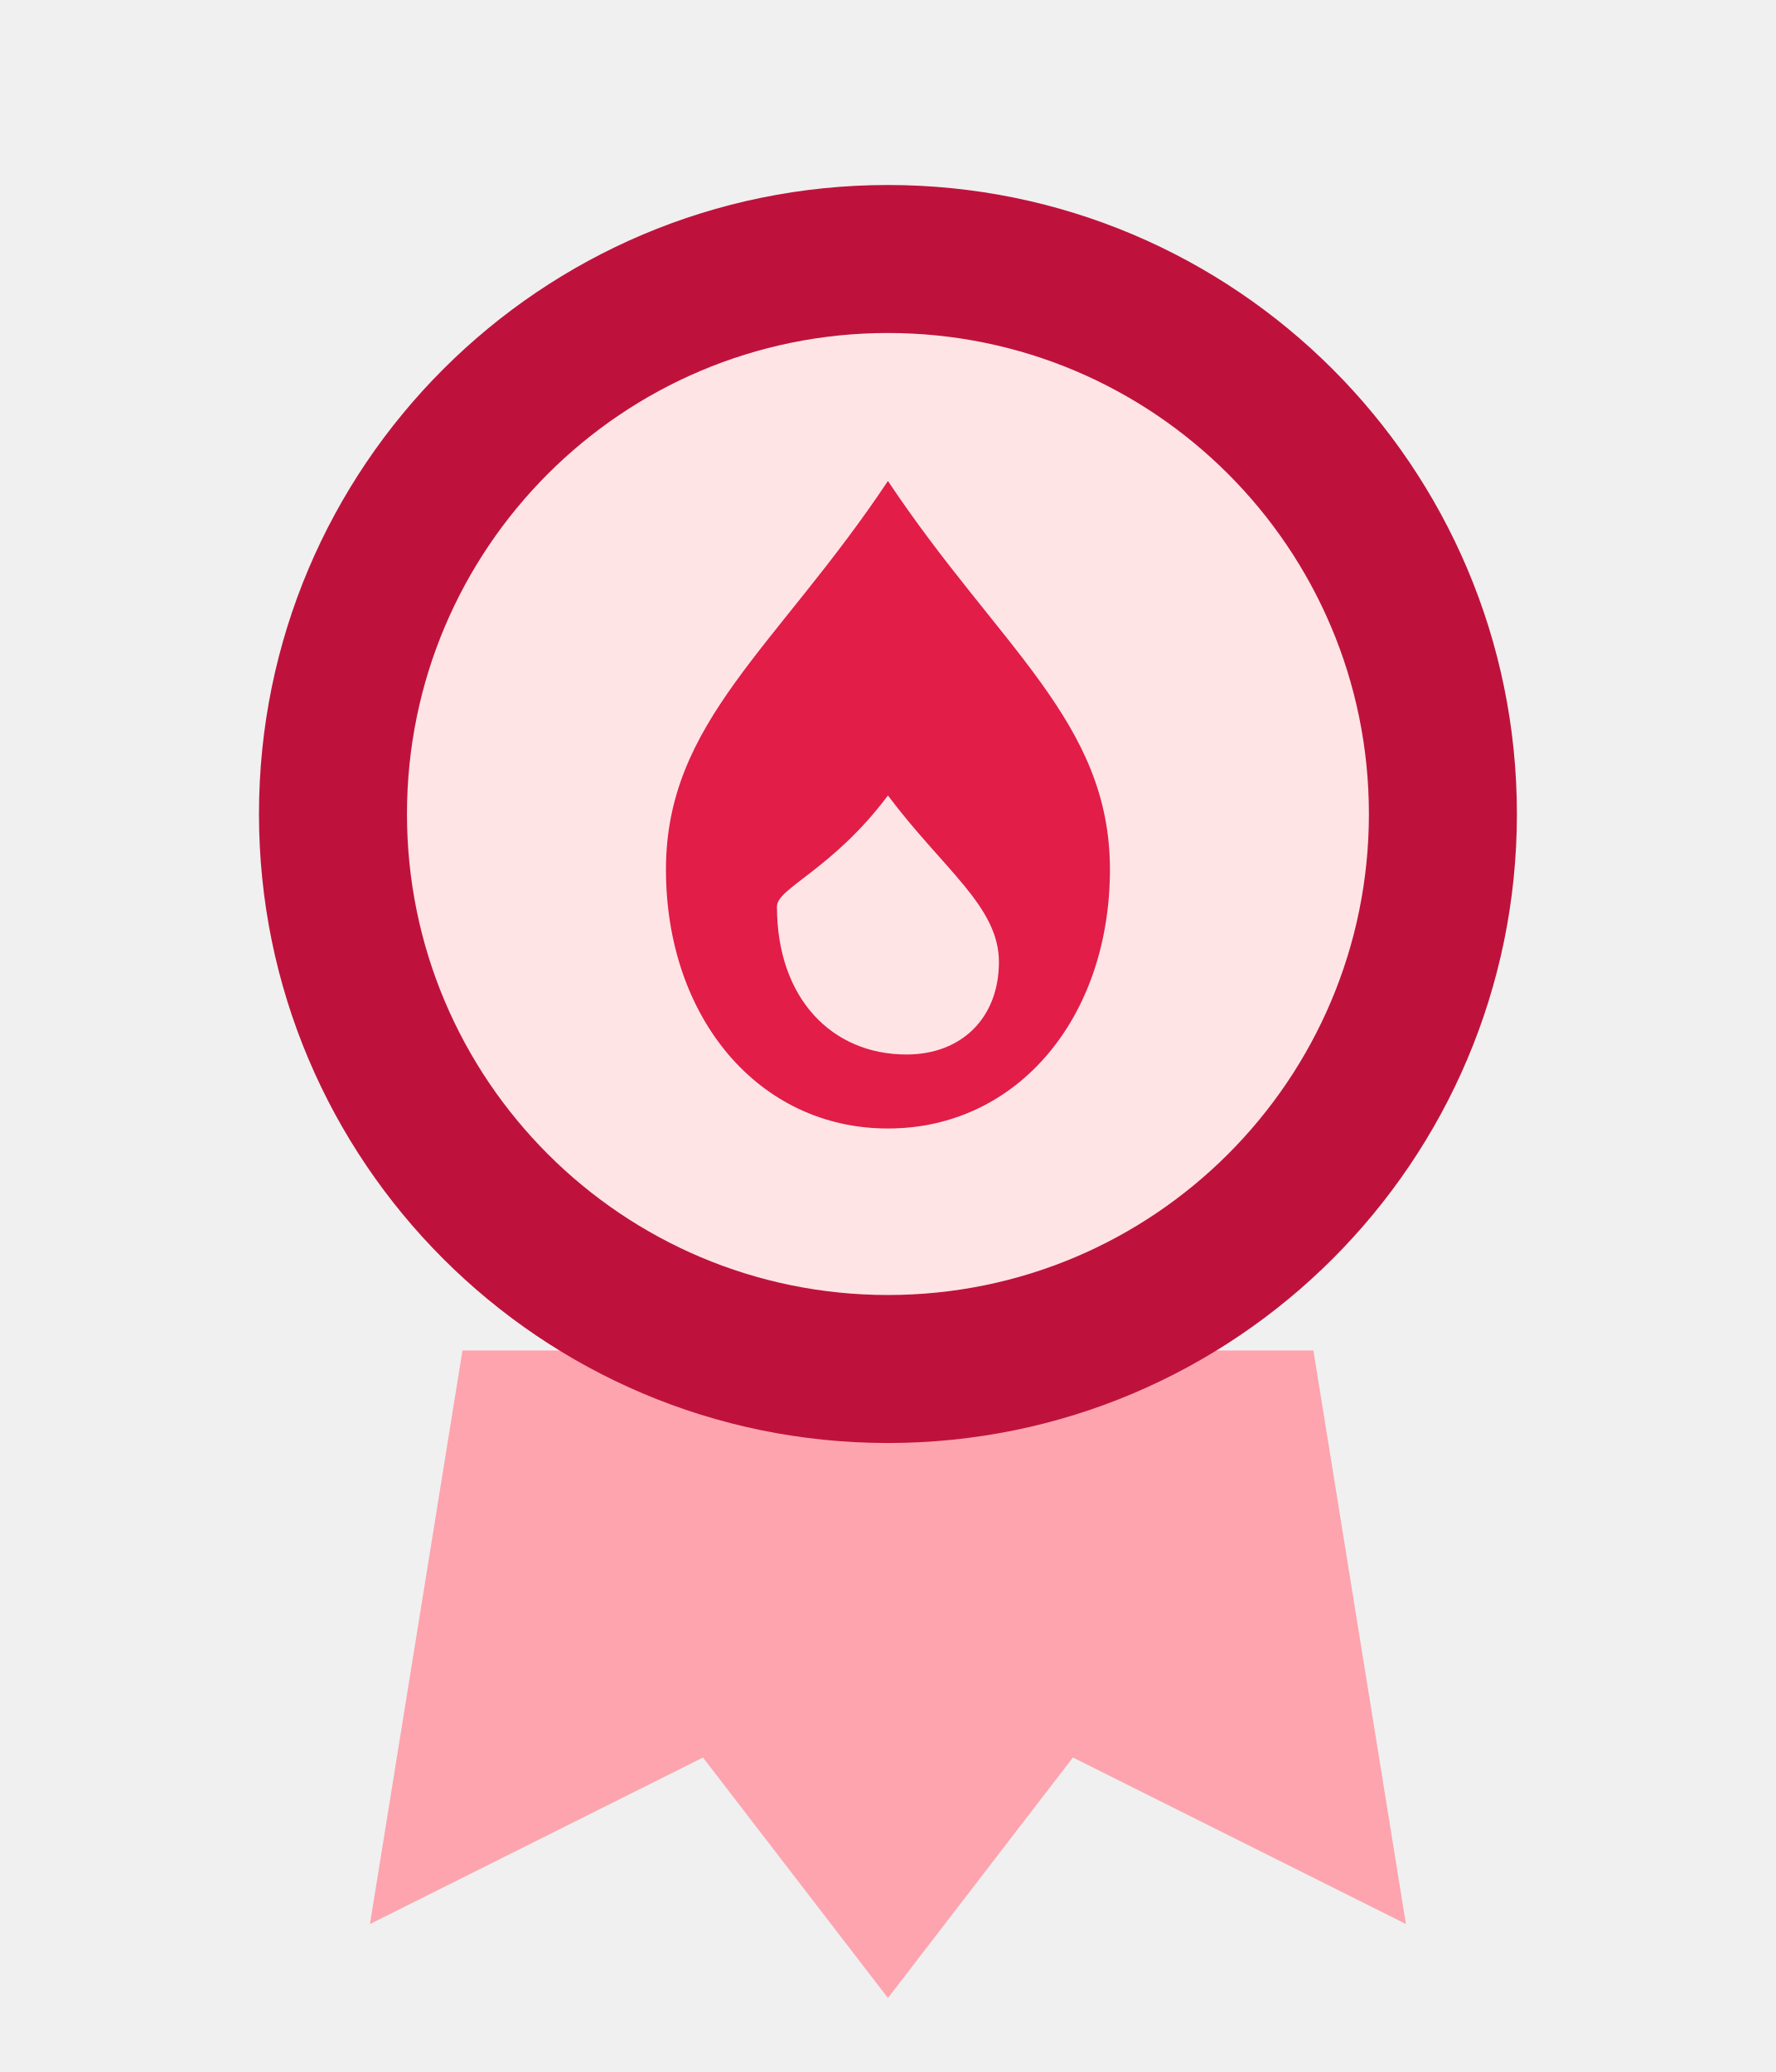
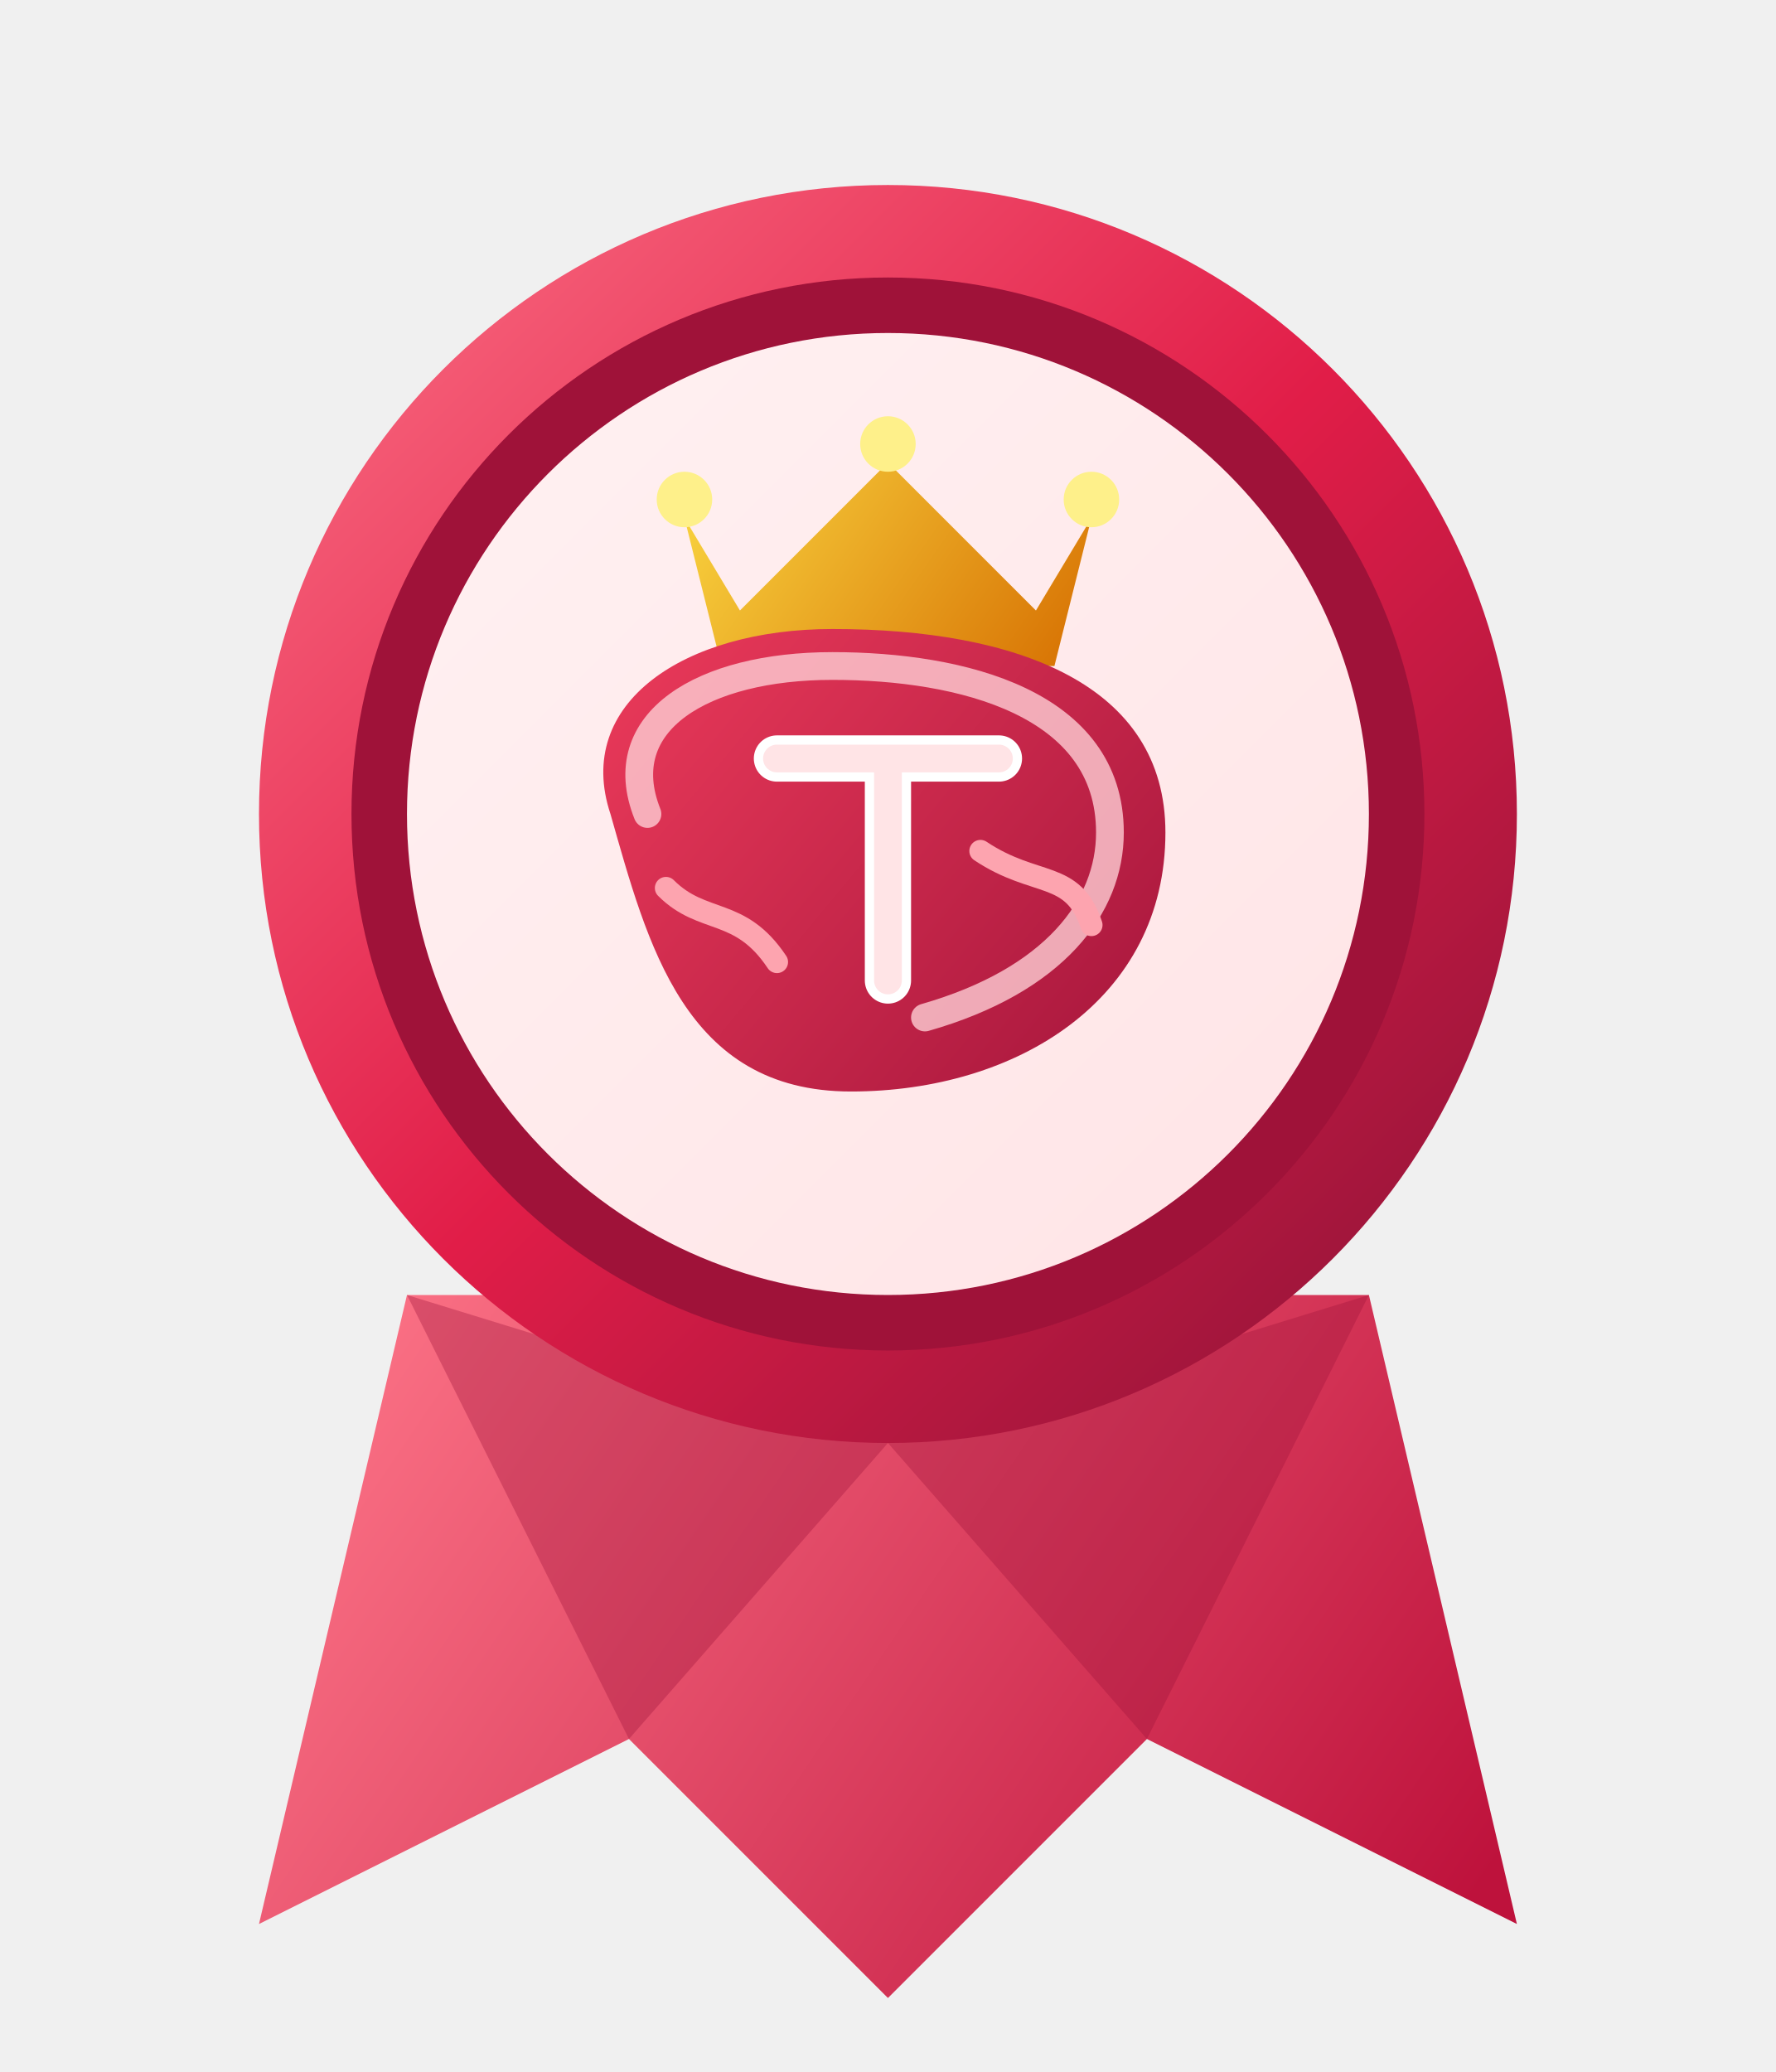
<svg xmlns="http://www.w3.org/2000/svg" width="96" height="112" viewBox="0 0 96 112" fill="none">
-   <path d="M25 73L20 104L38 95L48 108L58 95L76 104L71 73" fill="#FDA4AF" />
-   <circle cx="48" cy="44" r="34" fill="#BE123C" />
-   <circle cx="48" cy="44" r="26" fill="#FFE4E6" />
-   <path d="M48 26C42 35 36 39 36 47C36 55 41 61 48 61C55 61 60 55 60 47C60 39 54 35 48 26Z" fill="#E11D48" />
-   <path d="M42 49C42 54 45 57 49 57C52 57 54 55 54 52C54 49 51 47 48 43C45 47 42 48 42 49Z" fill="#FFE4E6" />
+   <defs>
+     <linearGradient id="badgeRim" x1="14" y1="10" x2="82" y2="78" gradientUnits="userSpaceOnUse">
+       <stop offset="0%" stop-color="#FB7185" />
+       <stop offset="50%" stop-color="#E11D48" />
+       <stop offset="100%" stop-color="#881337" />
+     </linearGradient>
+     <linearGradient id="innerBg" x1="22" y1="18" x2="74" y2="70" gradientUnits="userSpaceOnUse">
+       <stop offset="0%" stop-color="#FFF1F2" />
+       <stop offset="100%" stop-color="#FFE4E6" />
+     </linearGradient>
+     <linearGradient id="meatGrad" x1="30" y1="30" x2="66" y2="60" gradientUnits="userSpaceOnUse">
+       <stop offset="0%" stop-color="#F43F5E" />
+       <stop offset="100%" stop-color="#9F1239" />
+     </linearGradient>
+     <linearGradient id="goldCrown" x1="38" y1="20" x2="58" y2="34" gradientUnits="userSpaceOnUse">
+       <stop offset="0%" stop-color="#FDE047" />
+       <stop offset="100%" stop-color="#D97706" />
+     </linearGradient>
+     <linearGradient id="ribbonGrad" x1="20" y1="70" x2="76" y2="108" gradientUnits="userSpaceOnUse">
+       <stop offset="0%" stop-color="#FB7185" />
+       <stop offset="100%" stop-color="#BE123C" />
+     </linearGradient>
+   </defs>
+   <path d="M22 70L14 104L34 94L48 108L62 94L82 104L74 70" fill="url(#ribbonGrad)" />
+   <path d="M22 70L34 94L48 78L22 70Z" fill="#9F1239" opacity="0.35" />
+   <path d="M74 70L62 94L48 78L74 70Z" fill="#9F1239" opacity="0.35" />
+   <circle cx="48" cy="44" r="34" fill="url(#badgeRim)" />
+   <circle cx="48" cy="44" r="29" fill="#9F1239" />
+   <circle cx="48" cy="44" r="26" fill="url(#innerBg)" />
+   <path d="M37 28L40 33L48 25L56 33L59 28L57 36H39L37 28Z" fill="url(#goldCrown)" />
+   <circle cx="37" cy="27" r="1.5" fill="#FEF08A" />
+   <circle cx="48" cy="24" r="1.5" fill="#FEF08A" />
+   <circle cx="59" cy="27" r="1.5" fill="#FEF08A" />
+   <path d="M33 44C31 38 37 34 45 34C55 34 63 37 63 45C63 54 55 59 46 59C37 59 35 51 33 44Z" fill="url(#meatGrad)" />
+   <path d="M35 44C33 39 38 36 45 36C52 36 60 38 60 45C60 49 57 53 50 55" stroke="#FECDD3" stroke-width="1.5" stroke-linecap="round" fill="none" opacity="0.8" />
+   <path d="M42 41H54M48 41V53" stroke="#FFFFFF" stroke-width="2.5" stroke-linecap="round" />
+   <path d="M42 41H54M48 41V53" stroke="#FFE4E6" stroke-width="1.5" stroke-linecap="round" />
+   <path d="M36 48C38 50 40 49 42 52" stroke="#FDA4AF" stroke-width="1.2" stroke-linecap="round" fill="none" />
+   <path d="M53 46C56 48 58 47 59 50" stroke="#FDA4AF" stroke-width="1.2" stroke-linecap="round" fill="none" />
</svg>
